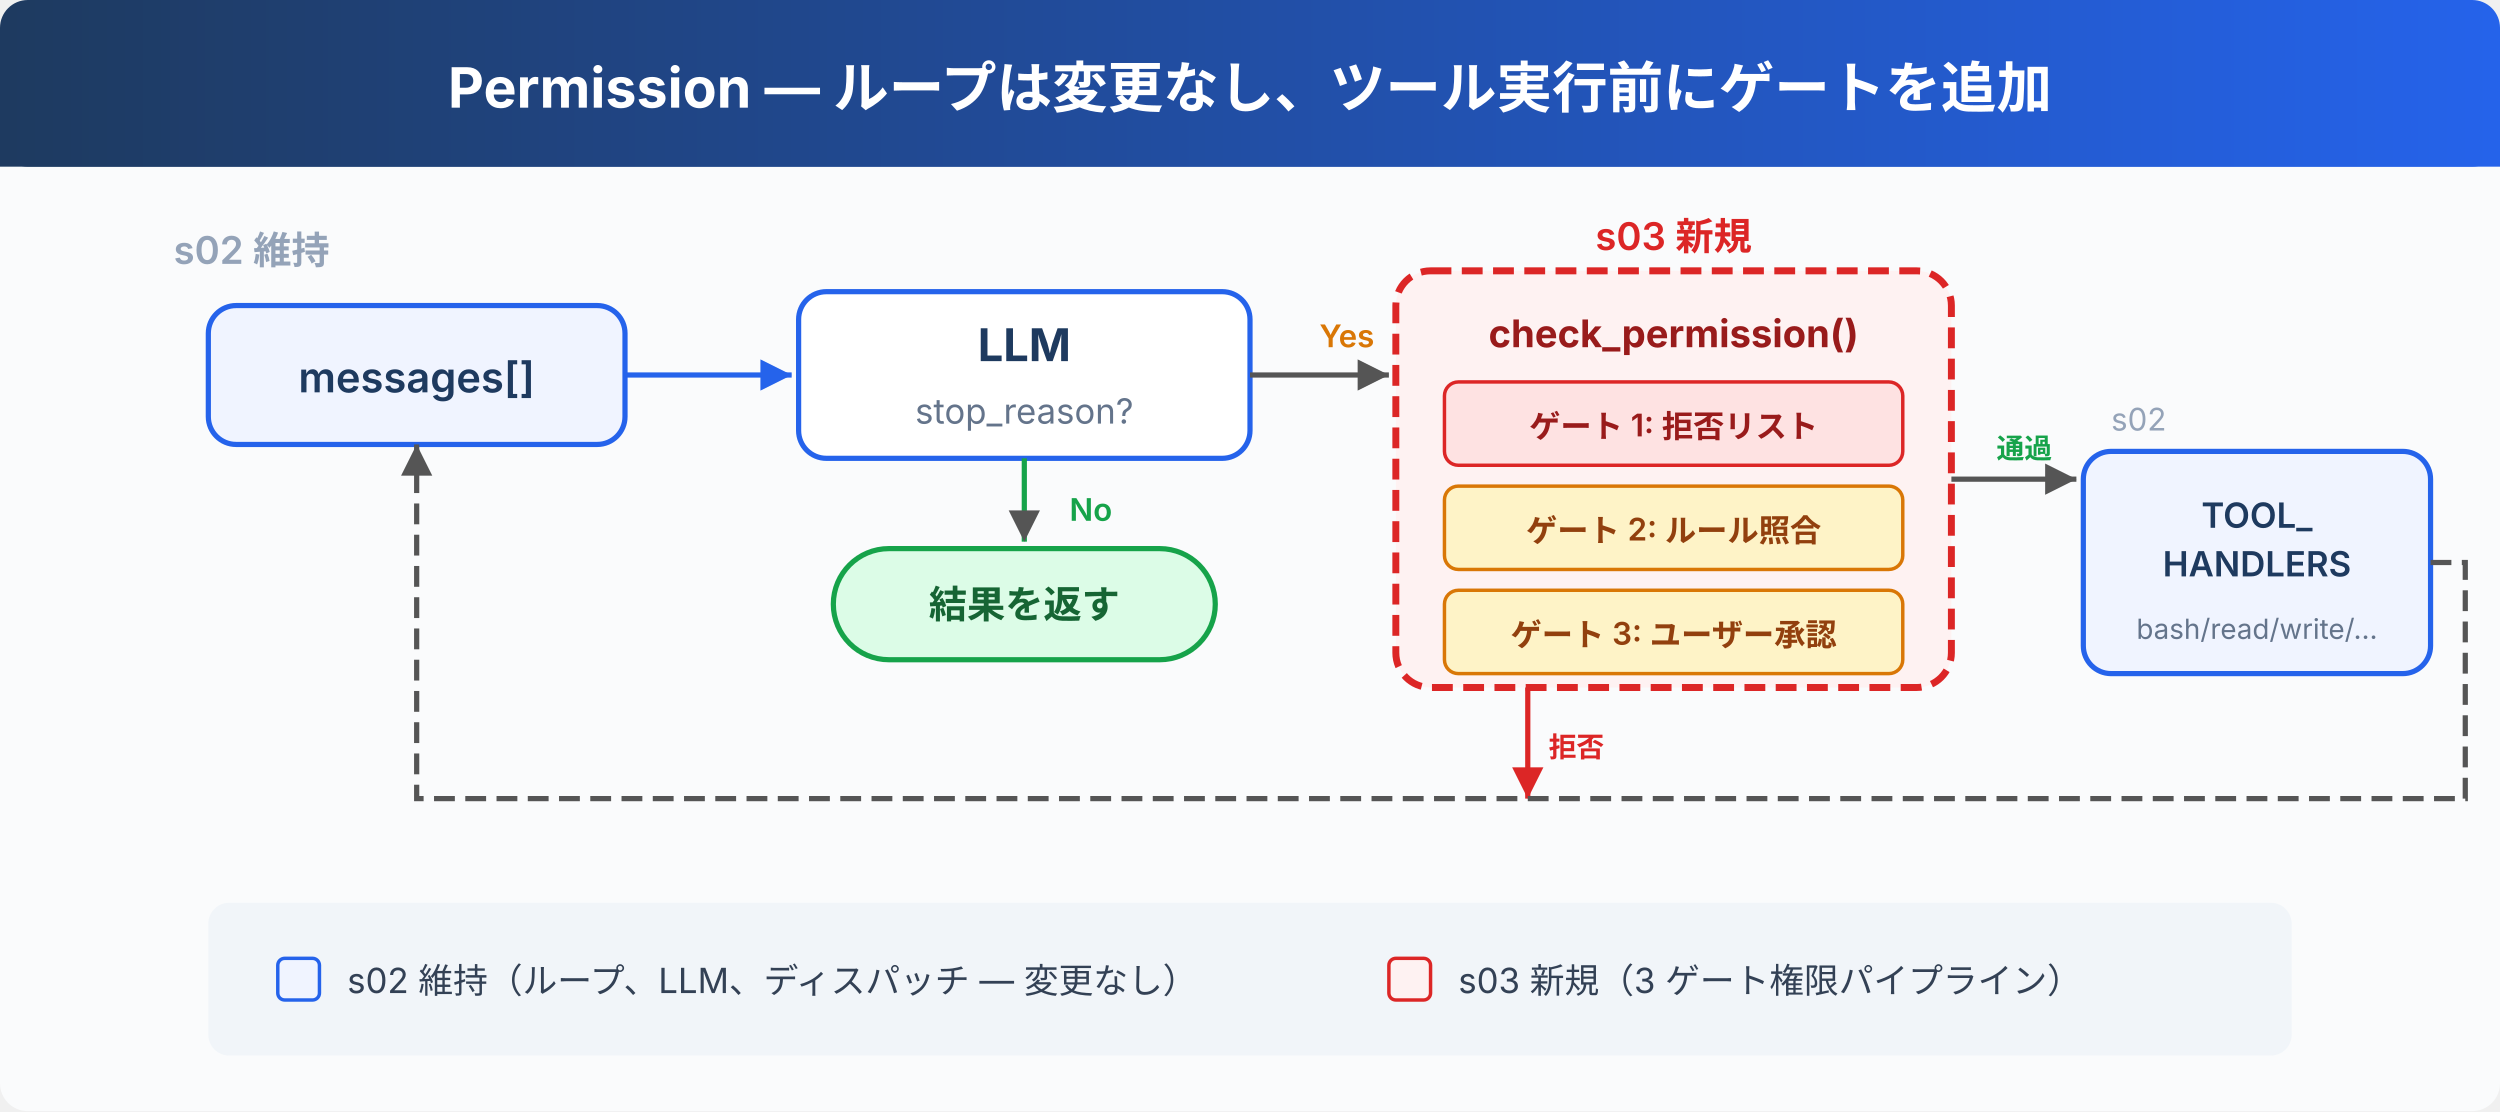
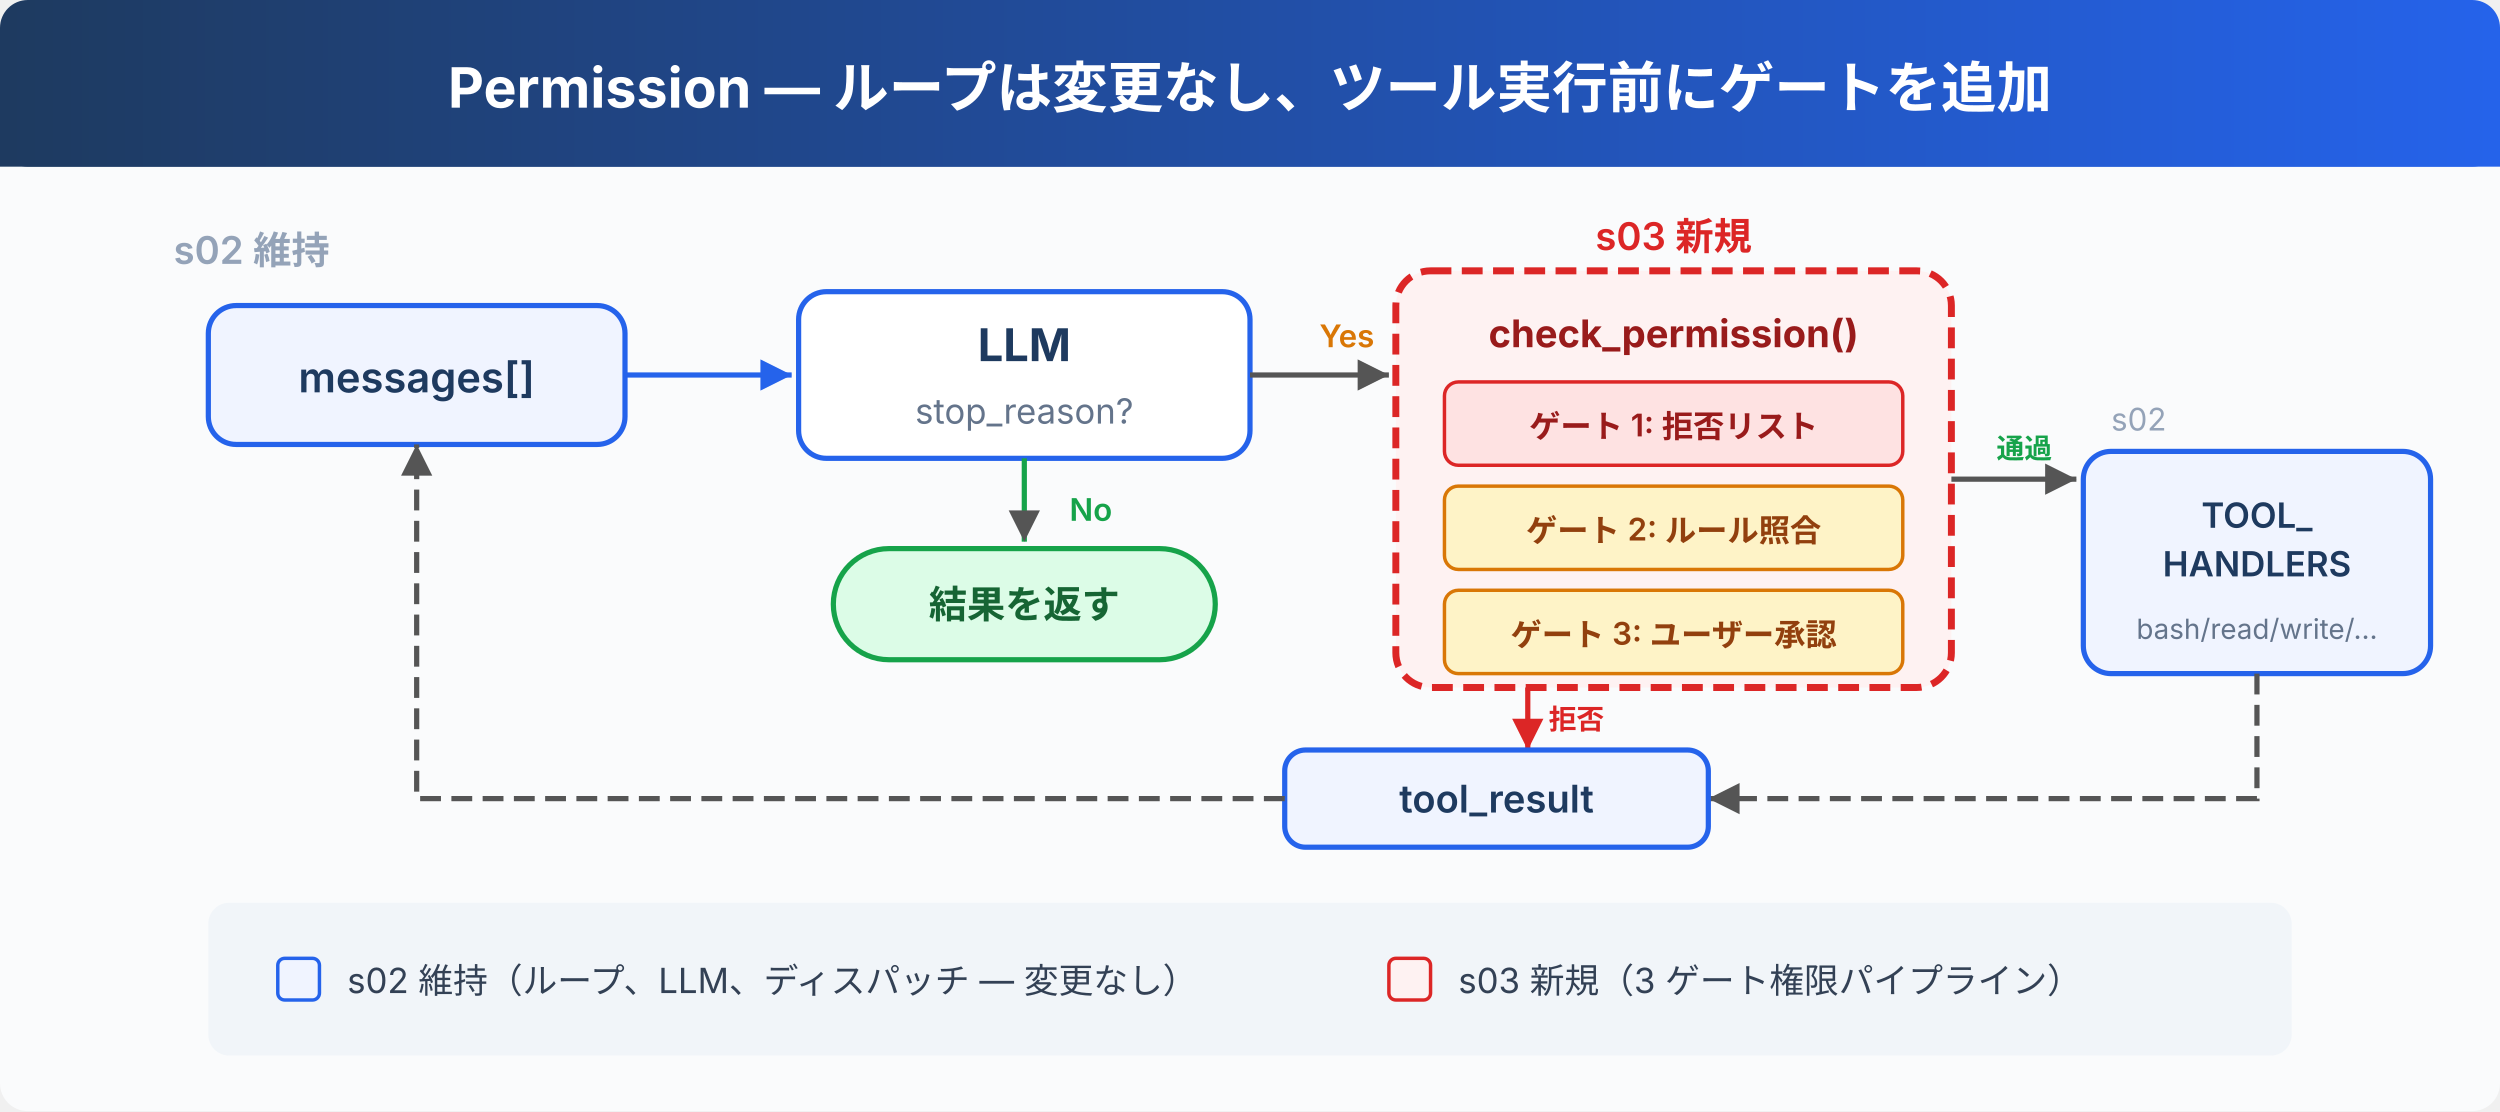
<svg xmlns="http://www.w3.org/2000/svg" viewBox="0 0 720 320" font-family="system-ui, -apple-system, sans-serif">
  <defs>
    <marker id="arrow" viewBox="0 0 10 10" refX="10" refY="5" markerWidth="6" markerHeight="6" orient="auto-start-reverse">
      <path d="M 0 0 L 10 5 L 0 10 z" fill="#555" />
    </marker>
    <marker id="arrow-blue" viewBox="0 0 10 10" refX="10" refY="5" markerWidth="6" markerHeight="6" orient="auto-start-reverse">
      <path d="M 0 0 L 10 5 L 0 10 z" fill="#2563eb" />
    </marker>
    <marker id="arrow-red" viewBox="0 0 10 10" refX="10" refY="5" markerWidth="6" markerHeight="6" orient="auto-start-reverse">
      <path d="M 0 0 L 10 5 L 0 10 z" fill="#dc2626" />
    </marker>
    <linearGradient id="header" x1="0" y1="0" x2="1" y2="0">
      <stop offset="0%" stop-color="#1e3a5f" />
      <stop offset="100%" stop-color="#2563eb" />
    </linearGradient>
  </defs>
  <rect width="720" height="320" fill="#fafbfc" rx="8" />
  <rect x="0" y="0" width="720" height="48" fill="url(#header)" rx="8" />
  <rect x="0" y="40" width="720" height="8" fill="url(#header)" />
  <text x="360" y="31" fill="#fff" font-size="16" font-weight="700" text-anchor="middle">Permission — ループは変更なし、ツール実行前にゲートを追加</text>
  <text x="50" y="76" fill="#94a3b8" font-size="11" font-weight="600">s02 維持</text>
  <rect x="60" y="88" width="120" height="40" rx="8" fill="#f0f4ff" stroke="#2563eb" stroke-width="1.5" />
  <text x="120" y="113" fill="#1e3a5f" font-size="12" font-weight="600" text-anchor="middle">messages[]</text>
  <line x1="180" y1="108" x2="228" y2="108" stroke="#2563eb" stroke-width="1.5" marker-end="url(#arrow-blue)" />
  <rect x="230" y="84" width="130" height="48" rx="8" fill="#fff" stroke="#2563eb" stroke-width="1.5" />
  <text x="295" y="104" fill="#1e3a5f" font-size="13" font-weight="700" text-anchor="middle">LLM</text>
  <text x="295" y="122" fill="#64748b" font-size="10" text-anchor="middle">stop_reason?</text>
  <line x1="295" y1="132" x2="295" y2="156" stroke="#16a34a" stroke-width="1.5" marker-end="url(#arrow)" />
  <text x="308" y="150" fill="#16a34a" font-size="9" font-weight="600">No</text>
  <rect x="240" y="158" width="110" height="32" rx="16" fill="#dcfce7" stroke="#16a34a" stroke-width="1.5" />
  <text x="295" y="178" fill="#166534" font-size="11" font-weight="600" text-anchor="middle">結果を返す</text>
  <line x1="360" y1="108" x2="400" y2="108" stroke="#555" stroke-width="1.5" marker-end="url(#arrow)" />
  <text x="380" y="100" fill="#d97706" font-size="9" font-weight="600">Yes</text>
  <text x="482" y="72" fill="#dc2626" font-size="11" font-weight="600" text-anchor="middle">s03 新規</text>
  <rect x="402" y="78" width="160" height="120" rx="10" fill="#fef2f2" stroke="#dc2626" stroke-width="2" stroke-dasharray="6,3" />
  <text x="482" y="100" fill="#991b1b" font-size="11" font-weight="700" text-anchor="middle">check_permission()</text>
  <rect x="416" y="110" width="132" height="24" rx="4" fill="#fee2e2" stroke="#dc2626" stroke-width="1" />
  <text x="482" y="126" fill="#991b1b" font-size="9" font-weight="600" text-anchor="middle">ゲート 1: 拒否リスト</text>
  <rect x="416" y="140" width="132" height="24" rx="4" fill="#fef3c7" stroke="#d97706" stroke-width="1" />
  <text x="482" y="156" fill="#92400e" font-size="9" font-weight="600" text-anchor="middle">ゲート 2: ルール照合</text>
  <rect x="416" y="170" width="132" height="24" rx="4" fill="#fef3c7" stroke="#d97706" stroke-width="1" />
  <text x="482" y="186" fill="#92400e" font-size="9" font-weight="600" text-anchor="middle">ゲート 3: ユーザー承認</text>
-   <path d="M 440 198 L 440 230" fill="none" stroke="#dc2626" stroke-width="1.5" marker-end="url(#arrow-red)" />
-   <text x="446" y="218" fill="#dc2626" font-size="8" font-weight="600">拒否</text>
+   <path d="M 440 198 L 440 216" fill="none" stroke="#dc2626" stroke-width="1.5" marker-end="url(#arrow-red)" />
+   <text x="446" y="210" fill="#dc2626" font-size="8" font-weight="600">拒否</text>
  <line x1="562" y1="138" x2="598" y2="138" stroke="#555" stroke-width="1.5" marker-end="url(#arrow)" />
  <text x="575" y="132" fill="#16a34a" font-size="8" font-weight="600">通過</text>
  <text x="608" y="124" fill="#94a3b8" font-size="9">s02</text>
  <rect x="600" y="130" width="100" height="64" rx="8" fill="#f0f4ff" stroke="#2563eb" stroke-width="1.5" />
  <text x="650" y="152" fill="#1e3a5f" font-size="10" font-weight="600" text-anchor="middle">TOOL_</text>
  <text x="650" y="166" fill="#1e3a5f" font-size="10" font-weight="600" text-anchor="middle">HANDLERS</text>
  <text x="650" y="184" fill="#64748b" font-size="8" text-anchor="middle">bash/read/write/...</text>
-   <path d="M 700 162 L 710 162 L 710 230 L 120 230 L 120 128" fill="none" stroke="#555" stroke-width="1.5" marker-end="url(#arrow)" stroke-dasharray="6,3" />
+   <path d="M 650 194 L 650 230 L 492 230" fill="none" stroke="#555" stroke-width="1.5" marker-end="url(#arrow)" stroke-dasharray="6,3" />
+   <rect x="370" y="216" width="122" height="28" rx="6" fill="#f0f4ff" stroke="#2563eb" stroke-width="1.5" />
+   <text x="431" y="234" fill="#1e3a5f" font-size="11" font-weight="600" text-anchor="middle">tool_result</text>
+   <path d="M 370 230 L 120 230 L 120 128" fill="none" stroke="#555" stroke-width="1.5" marker-end="url(#arrow)" stroke-dasharray="6,3" />
  <rect x="60" y="260" width="600" height="44" rx="6" fill="#f1f5f9" />
  <rect x="80" y="276" width="12" height="12" rx="2" fill="#f0f4ff" stroke="#2563eb" stroke-width="1" />
  <text x="100" y="286" fill="#334155" font-size="10">s02 維持（ループ、LLM、ディスパッチ — 変更なし）</text>
  <rect x="400" y="276" width="12" height="12" rx="2" fill="#fef2f2" stroke="#dc2626" stroke-width="1" />
  <text x="420" y="286" fill="#334155" font-size="10">s03 新規（3 ゲート権限パイプライン）</text>
</svg>
